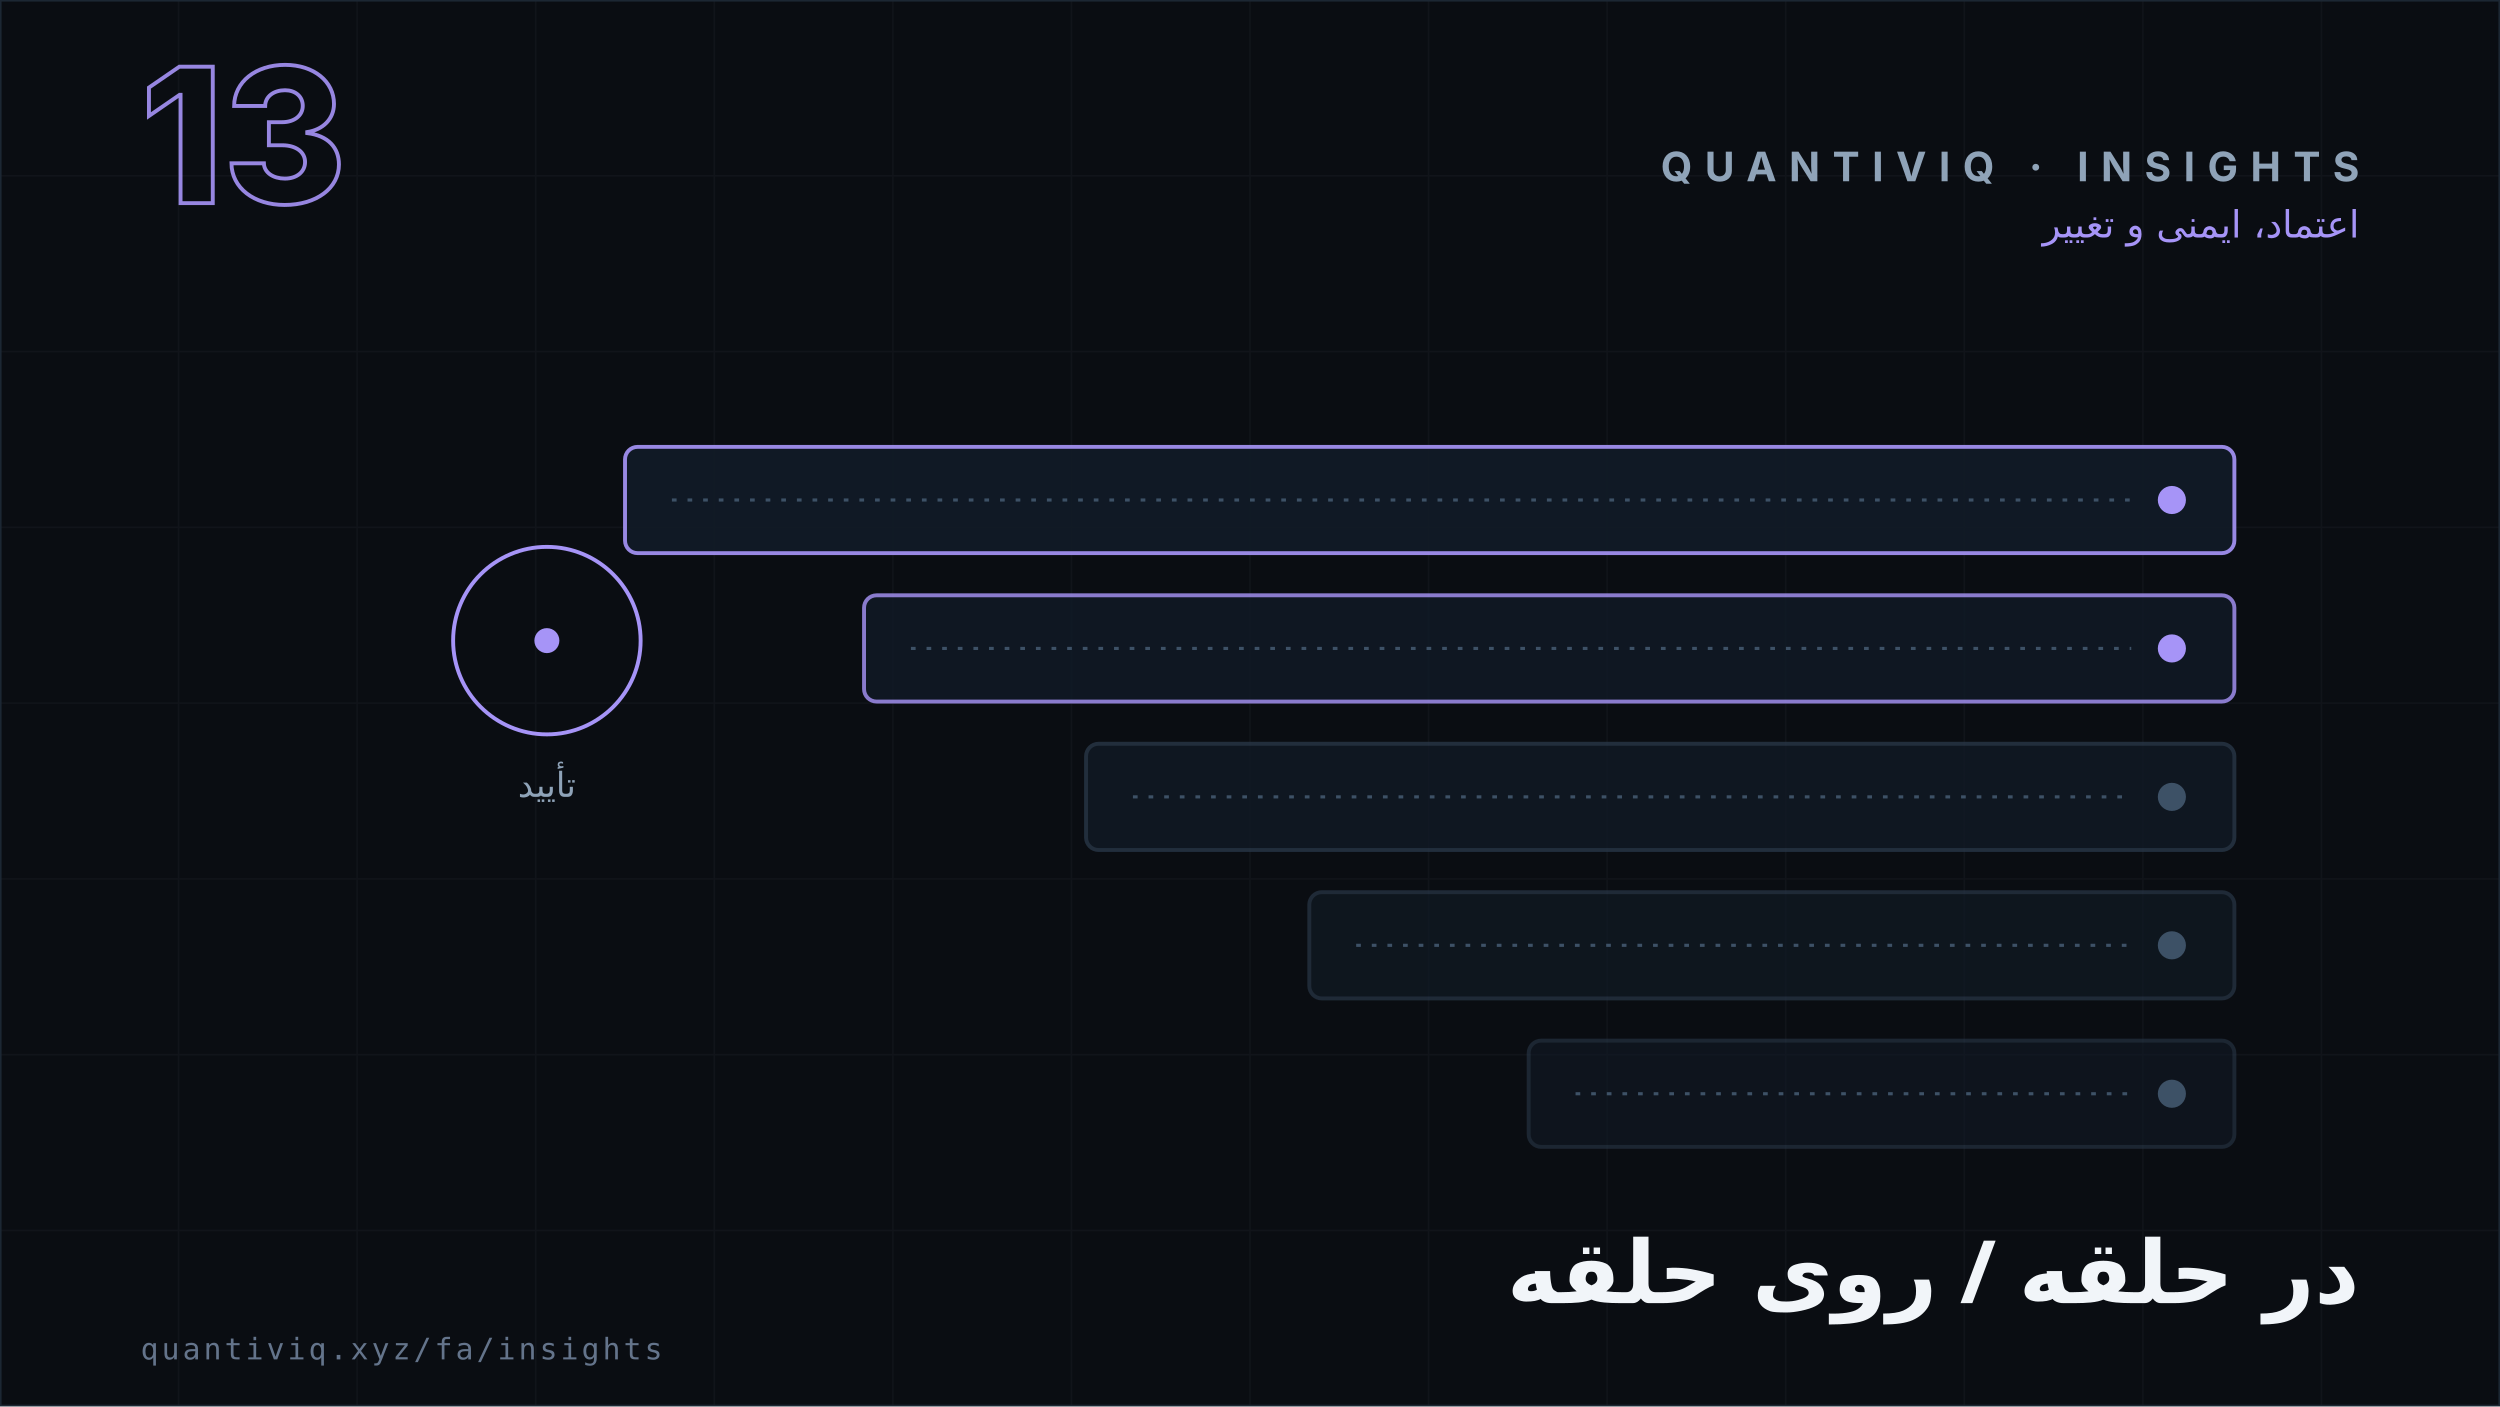
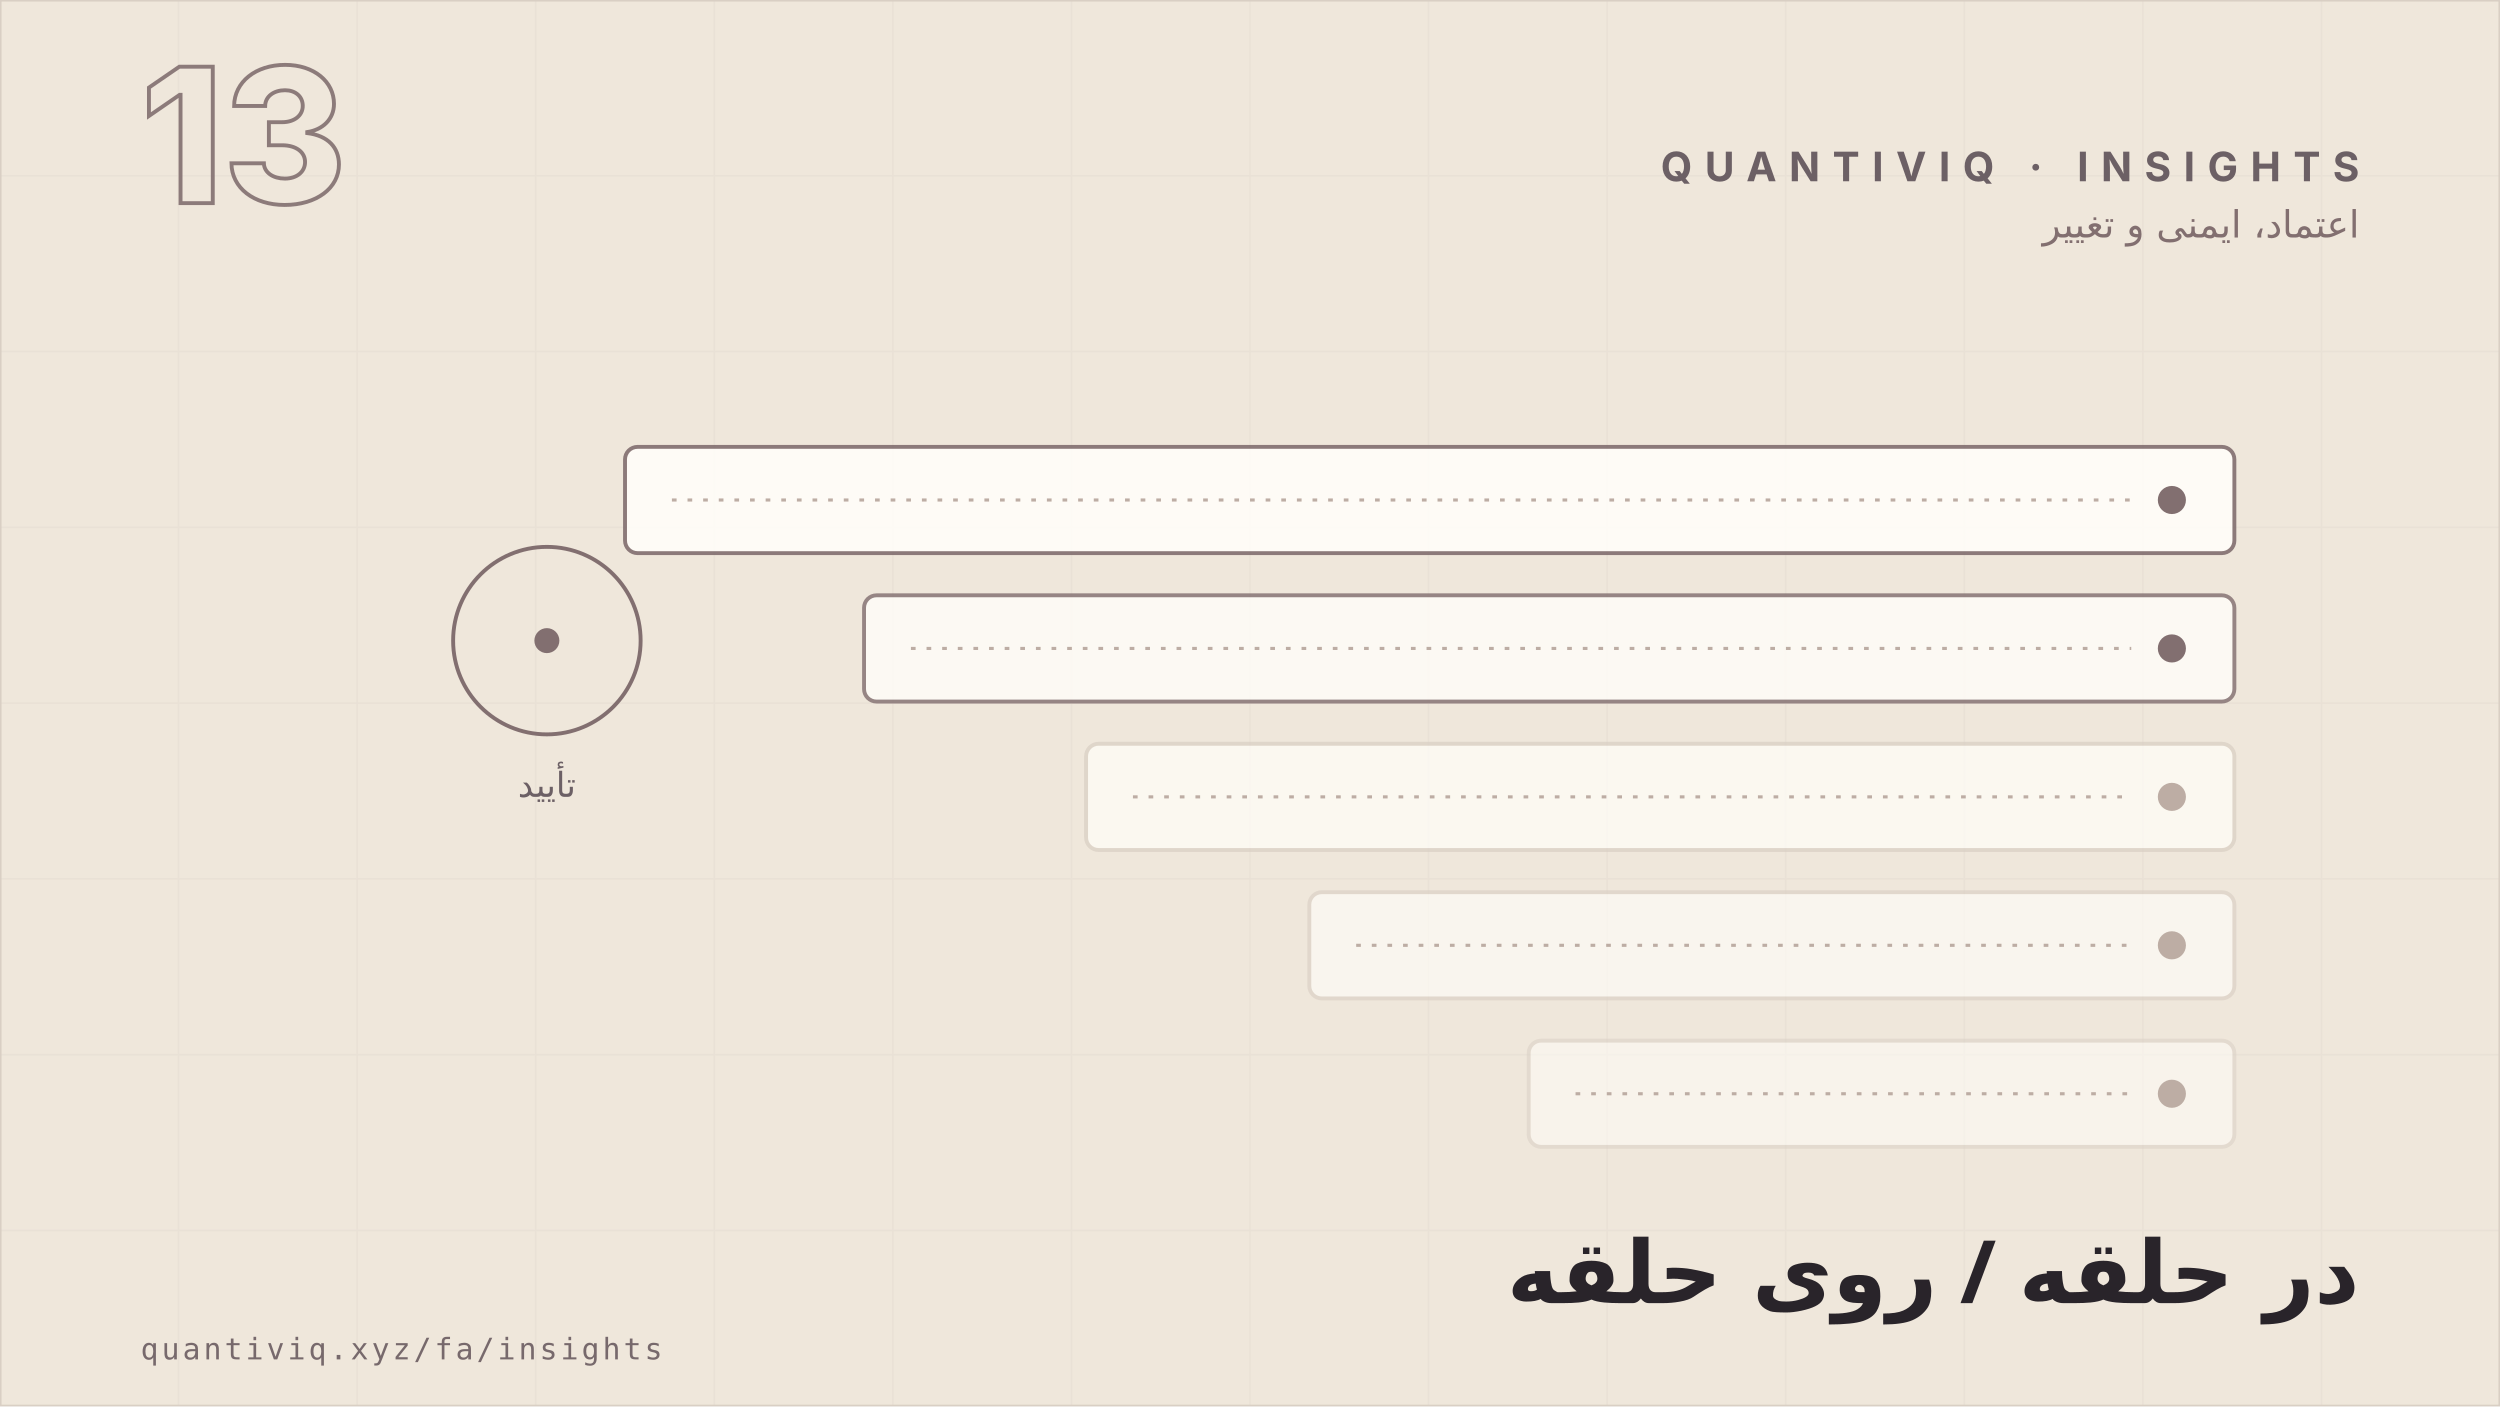
<svg xmlns="http://www.w3.org/2000/svg" width="1600" height="900" viewBox="0 0 1600 900" role="img" aria-label="کوآنتی‌ویک اینسایتس، مقالهٔ 13: در حلقه / روی حلقه">
  <defs>
    <marker id="arw" viewBox="0 0 10 10" refX="9" refY="5" markerWidth="7" markerHeight="7" orient="auto-start-reverse">
-       <path d="M0,0 L10,5 L0,10 z" fill="#a694f7" />
+       <path d="M0,0 L10,5 L0,10 z" fill="#826f70" />
    </marker>
  </defs>
-   <rect width="1600" height="900" fill="#0a0d12" />
-   <g opacity="0.05" stroke="#8fa3b8" stroke-width="1">
+   <rect width="1600" height="900" fill="#efe7db" />
+   <g opacity="0.05" stroke="#6c6065" stroke-width="1">
    <line x1="0" y1="0" x2="0" y2="900" />
    <line x1="114.286" y1="0" x2="114.286" y2="900" />
    <line x1="228.571" y1="0" x2="228.571" y2="900" />
    <line x1="342.857" y1="0" x2="342.857" y2="900" />
    <line x1="457.143" y1="0" x2="457.143" y2="900" />
    <line x1="571.429" y1="0" x2="571.429" y2="900" />
    <line x1="685.714" y1="0" x2="685.714" y2="900" />
    <line x1="800" y1="0" x2="800" y2="900" />
    <line x1="914.286" y1="0" x2="914.286" y2="900" />
    <line x1="1028.571" y1="0" x2="1028.571" y2="900" />
    <line x1="1142.857" y1="0" x2="1142.857" y2="900" />
    <line x1="1257.143" y1="0" x2="1257.143" y2="900" />
    <line x1="1371.429" y1="0" x2="1371.429" y2="900" />
    <line x1="1485.714" y1="0" x2="1485.714" y2="900" />
    <line x1="1600" y1="0" x2="1600" y2="900" />
    <line x1="0" y1="0" x2="1600" y2="0" />
    <line x1="0" y1="112.5" x2="1600" y2="112.5" />
    <line x1="0" y1="225" x2="1600" y2="225" />
    <line x1="0" y1="337.5" x2="1600" y2="337.5" />
    <line x1="0" y1="450" x2="1600" y2="450" />
    <line x1="0" y1="562.5" x2="1600" y2="562.5" />
    <line x1="0" y1="675" x2="1600" y2="675" />
    <line x1="0" y1="787.5" x2="1600" y2="787.5" />
    <line x1="0" y1="900" x2="1600" y2="900" />
  </g>
-   <text x="1510" y="116" text-anchor="end" font-family="Inter, system-ui, sans-serif" font-size="26" font-weight="700" letter-spacing="8" fill="#8fa3b8">QUANTIVIQ · INSIGHTS</text>
-   <text x="1510" y="152" text-anchor="end" font-family="Estedad, Vazirmatn, Tahoma, system-ui, sans-serif" font-size="24" fill="#a694f7">اعتماد، ایمنی و تغییر</text>
-   <text x="90" y="130" text-anchor="start" font-family="Inter, system-ui, sans-serif" font-size="120" font-weight="800" fill="none" stroke="#a694f7" stroke-width="2.5" opacity="0.9">13</text>
-   <text x="1510" y="834" text-anchor="end" font-family="Estedad, Vazirmatn, Tahoma, system-ui, sans-serif" font-size="56" font-weight="700" fill="#f1f5f9">در حلقه / روی حلقه</text>
-   <text x="90" y="870" font-family="JetBrains Mono, monospace" font-size="19" letter-spacing="2" fill="#64748b">quantiviq.xyz/fa/insights</text>
-   <rect x="0.5" y="0.5" width="1599" height="899" fill="none" stroke="#1c2733" stroke-width="1" />
+   <text x="1510" y="116" text-anchor="end" font-family="Inter, system-ui, sans-serif" font-size="26" font-weight="700" letter-spacing="8" fill="#6c6065">QUANTIVIQ · INSIGHTS</text>
+   <text x="1510" y="152" text-anchor="end" font-family="Estedad, Vazirmatn, Tahoma, system-ui, sans-serif" font-size="24" fill="#826f70">اعتماد، ایمنی و تغییر</text>
+   <text x="90" y="130" text-anchor="start" font-family="Inter, system-ui, sans-serif" font-size="120" font-weight="800" fill="none" stroke="#826f70" stroke-width="2.5" opacity="0.9">13</text>
+   <text x="1510" y="834" text-anchor="end" font-family="Estedad, Vazirmatn, Tahoma, system-ui, sans-serif" font-size="56" font-weight="700" fill="#29242a">در حلقه / روی حلقه</text>
+   <text x="90" y="870" font-family="JetBrains Mono, monospace" font-size="19" letter-spacing="2" fill="#77696c">quantiviq.xyz/fa/insights</text>
+   <rect x="0.5" y="0.5" width="1599" height="899" fill="none" stroke="#d9cfc4" stroke-width="1" />
  <g>
-     <rect x="978.354" y="666" width="451.646" height="68" rx="8" fill="#101a26" stroke="#2a3a4c" stroke-width="2.5" opacity="0.55" />
-     <circle cx="1390" cy="700" r="9" fill="#3d5166" />
-     <line x1="1008.354" y1="700" x2="1364" y2="700" stroke="#3d5166" stroke-width="2" stroke-dasharray="3 7" />
-     <rect x="837.949" y="571" width="592.051" height="68" rx="8" fill="#101a26" stroke="#2a3a4c" stroke-width="2.5" opacity="0.64" />
-     <circle cx="1390" cy="605" r="9" fill="#3d5166" />
-     <line x1="867.949" y1="605" x2="1364" y2="605" stroke="#3d5166" stroke-width="2" stroke-dasharray="3 7" />
-     <rect x="695.079" y="476" width="734.921" height="68" rx="8" fill="#101a26" stroke="#2a3a4c" stroke-width="2.5" opacity="0.73" />
-     <circle cx="1390" cy="510" r="9" fill="#3d5166" />
-     <line x1="725.079" y1="510" x2="1364" y2="510" stroke="#3d5166" stroke-width="2" stroke-dasharray="3 7" />
-     <rect x="552.989" y="381" width="877.011" height="68" rx="8" fill="#101a26" stroke="#a694f7" stroke-width="2.5" opacity="0.82" />
-     <circle cx="1390" cy="415" r="9" fill="#a694f7" />
-     <line x1="582.989" y1="415" x2="1364" y2="415" stroke="#3d5166" stroke-width="2" stroke-dasharray="3 7" />
-     <rect x="400.016" y="286" width="1029.984" height="68" rx="8" fill="#101a26" stroke="#a694f7" stroke-width="2.5" opacity="0.91" />
-     <circle cx="1390" cy="320" r="9" fill="#a694f7" />
-     <line x1="430.016" y1="320" x2="1364" y2="320" stroke="#3d5166" stroke-width="2" stroke-dasharray="3 7" />
-     <circle cx="350" cy="410" r="60" fill="none" stroke="#a694f7" stroke-width="2.5" />
-     <circle cx="350" cy="410" r="8" fill="#a694f7" />
-     <text x="350" y="510" text-anchor="middle" font-family="Estedad, Vazirmatn, Tahoma, system-ui, sans-serif" font-size="22" fill="#8fa3b8">تأیید</text>
+     <rect x="978.354" y="666" width="451.646" height="68" rx="8" fill="#fffdf8" stroke="#d9cfc4" stroke-width="2.5" opacity="0.55" />
+     <circle cx="1390" cy="700" r="9" fill="#bdada4" />
+     <line x1="1008.354" y1="700" x2="1364" y2="700" stroke="#bdada4" stroke-width="2" stroke-dasharray="3 7" />
+     <rect x="837.949" y="571" width="592.051" height="68" rx="8" fill="#fffdf8" stroke="#d9cfc4" stroke-width="2.5" opacity="0.64" />
+     <circle cx="1390" cy="605" r="9" fill="#bdada4" />
+     <line x1="867.949" y1="605" x2="1364" y2="605" stroke="#bdada4" stroke-width="2" stroke-dasharray="3 7" />
+     <rect x="695.079" y="476" width="734.921" height="68" rx="8" fill="#fffdf8" stroke="#d9cfc4" stroke-width="2.5" opacity="0.73" />
+     <circle cx="1390" cy="510" r="9" fill="#bdada4" />
+     <line x1="725.079" y1="510" x2="1364" y2="510" stroke="#bdada4" stroke-width="2" stroke-dasharray="3 7" />
+     <rect x="552.989" y="381" width="877.011" height="68" rx="8" fill="#fffdf8" stroke="#826f70" stroke-width="2.5" opacity="0.82" />
+     <circle cx="1390" cy="415" r="9" fill="#826f70" />
+     <line x1="582.989" y1="415" x2="1364" y2="415" stroke="#bdada4" stroke-width="2" stroke-dasharray="3 7" />
+     <rect x="400.016" y="286" width="1029.984" height="68" rx="8" fill="#fffdf8" stroke="#826f70" stroke-width="2.5" opacity="0.91" />
+     <circle cx="1390" cy="320" r="9" fill="#826f70" />
+     <line x1="430.016" y1="320" x2="1364" y2="320" stroke="#bdada4" stroke-width="2" stroke-dasharray="3 7" />
+     <circle cx="350" cy="410" r="60" fill="none" stroke="#826f70" stroke-width="2.5" />
+     <circle cx="350" cy="410" r="8" fill="#826f70" />
+     <text x="350" y="510" text-anchor="middle" font-family="Estedad, Vazirmatn, Tahoma, system-ui, sans-serif" font-size="22" fill="#6c6065">تأیید</text>
  </g>
</svg>
